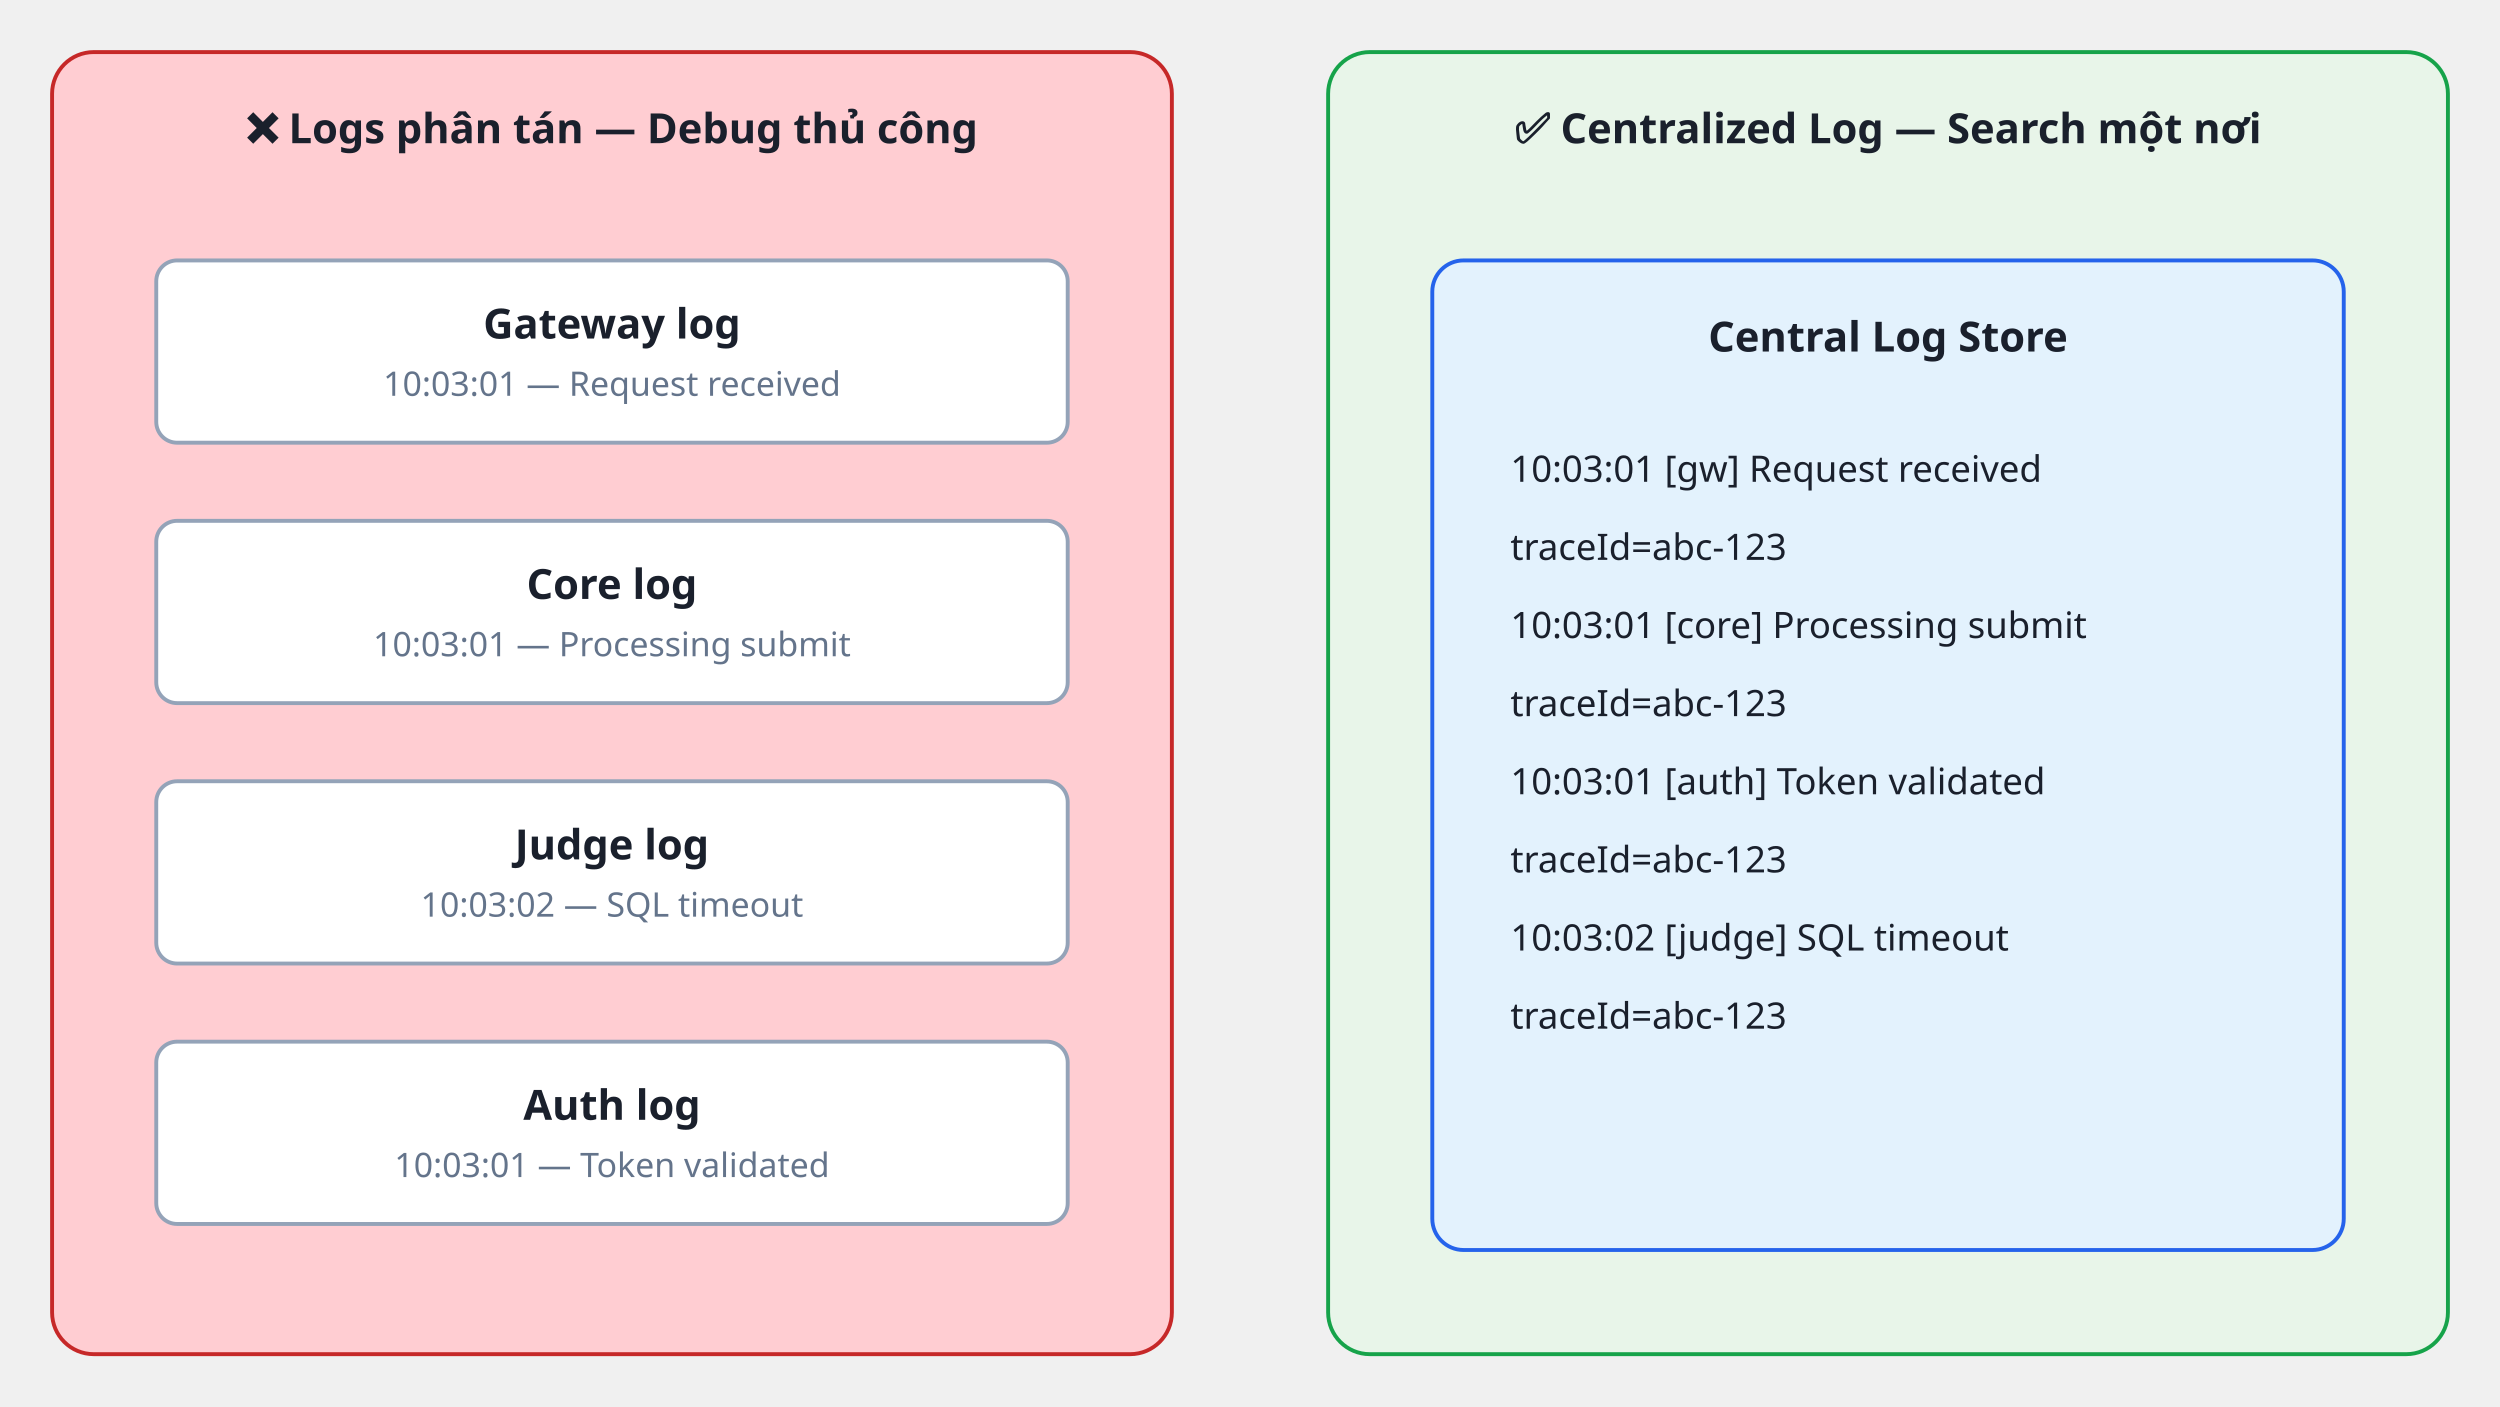
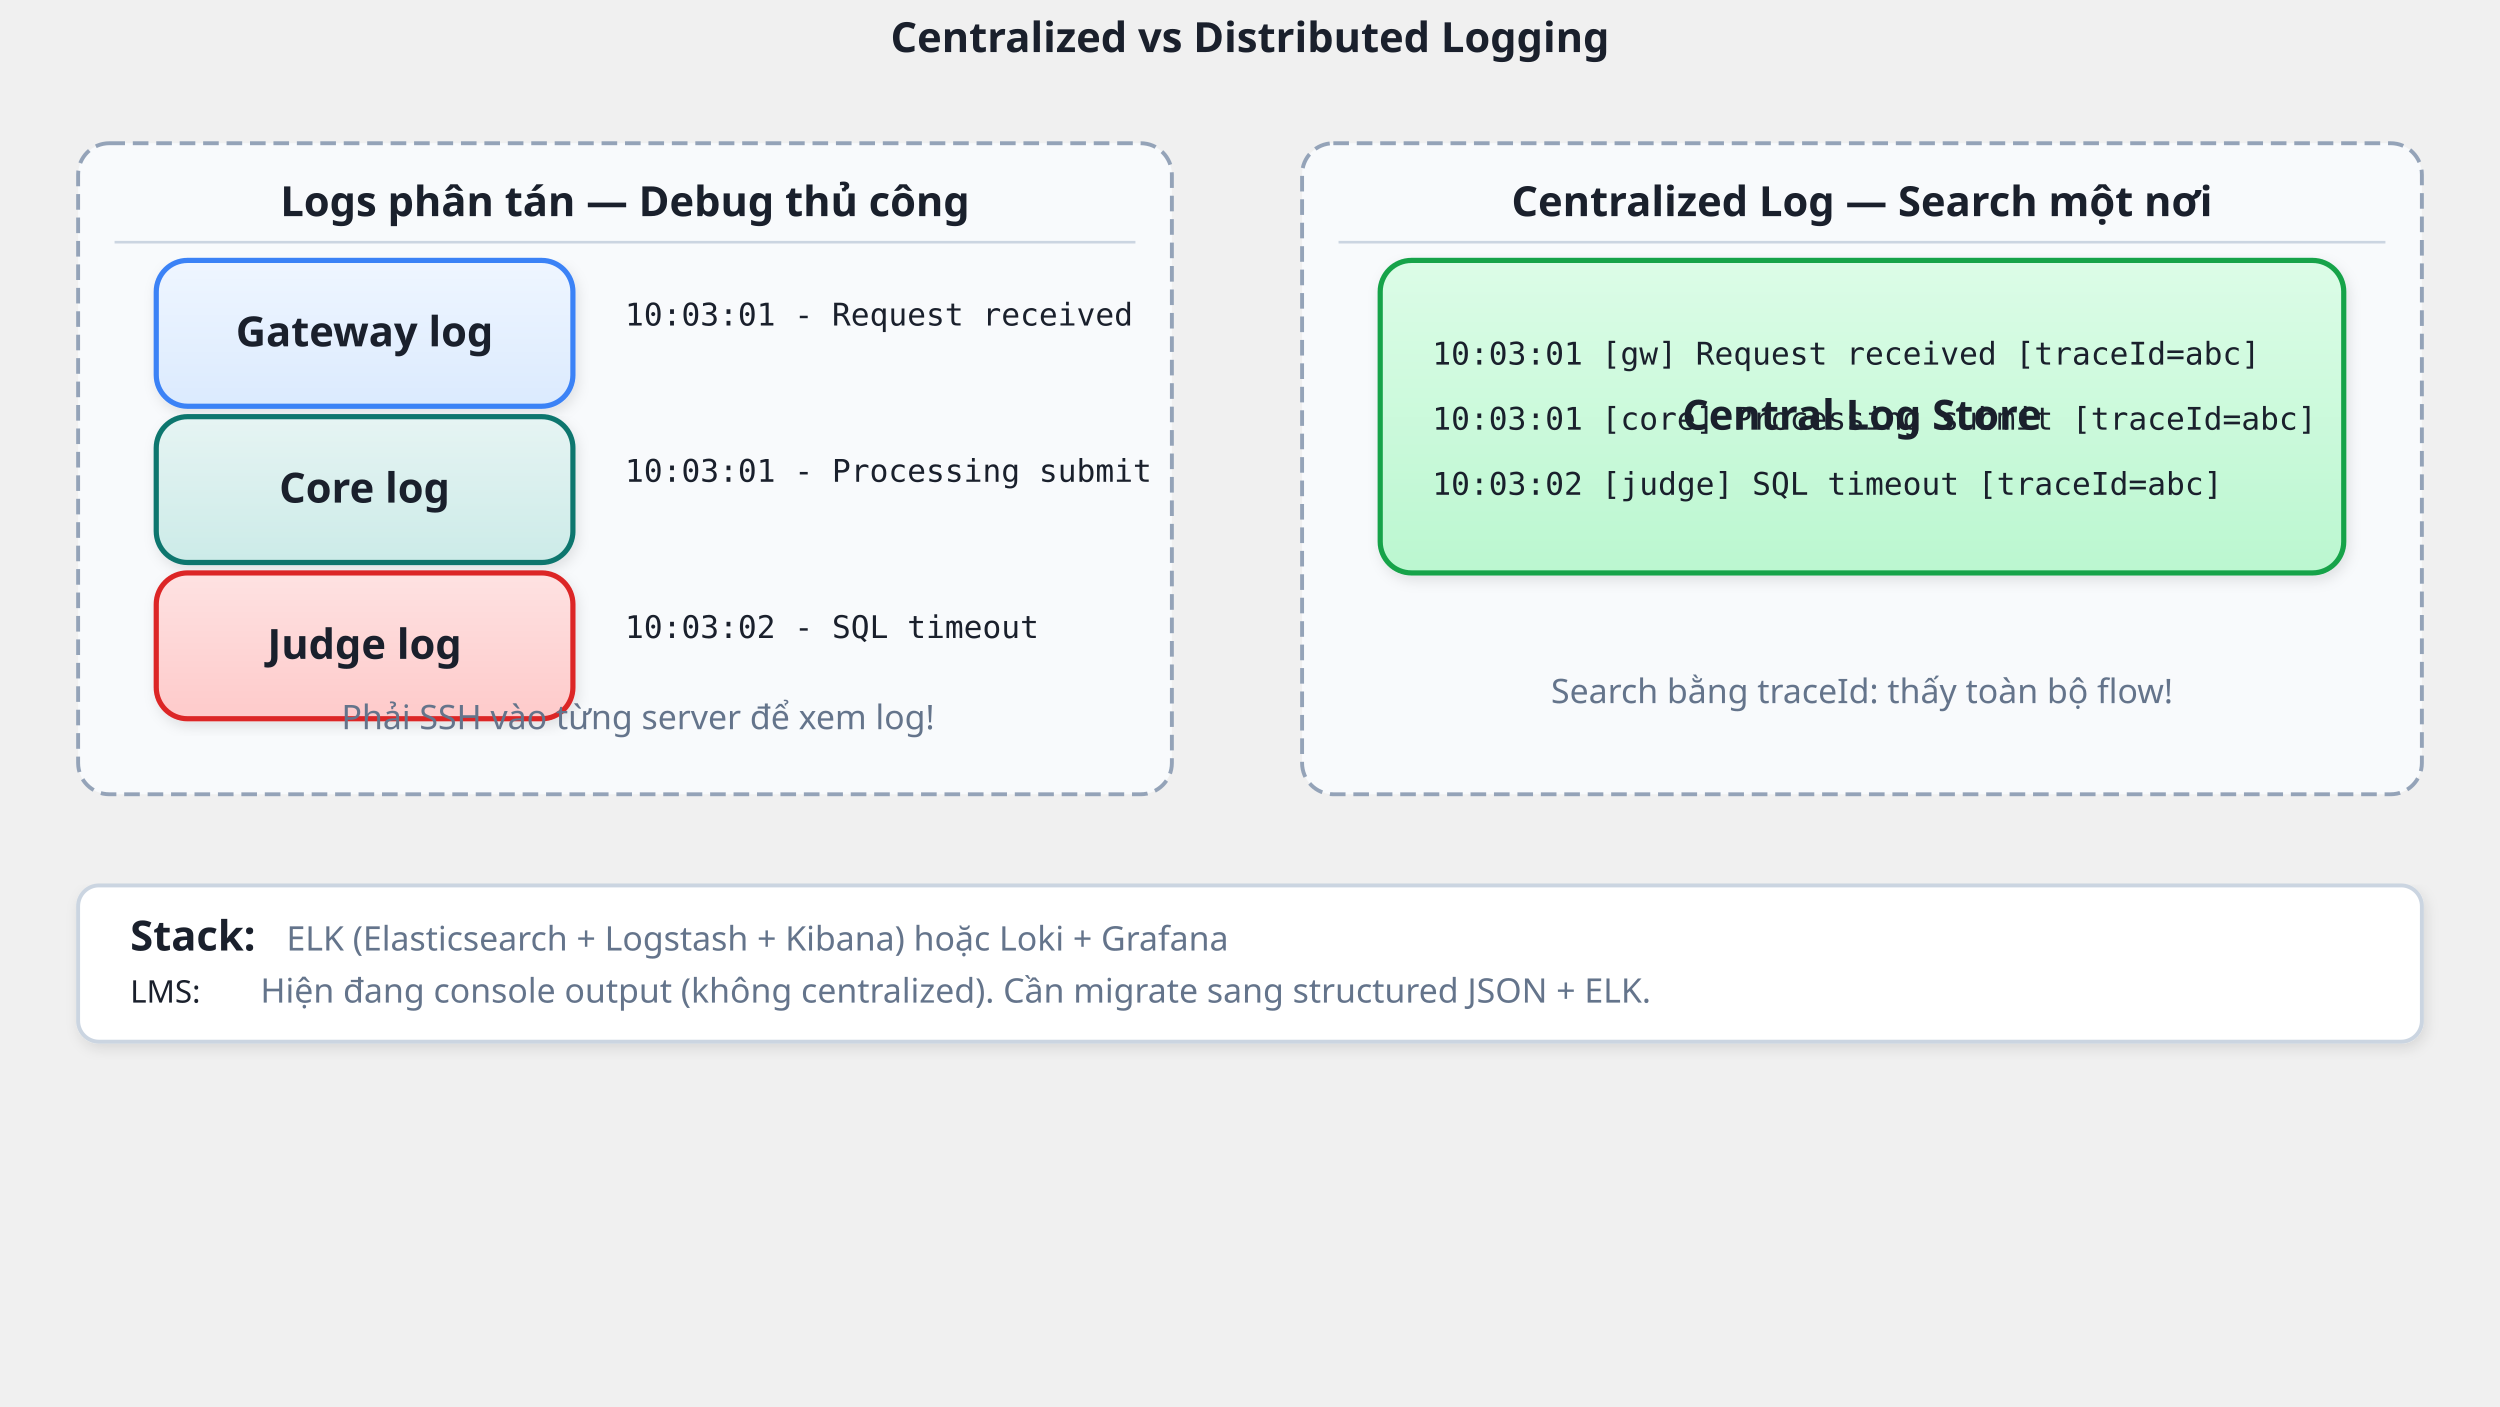
<svg xmlns="http://www.w3.org/2000/svg" viewBox="0 0 960 540" width="100%" height="100%">
  <defs>
    <marker id="arrowhead" markerWidth="10" markerHeight="7" refX="9" refY="3.5" orient="auto">
      <polygon points="0 0, 10 3.5, 0 7" fill="#64748b" />
    </marker>
+     <marker id="arrowhead-danger" markerWidth="10" markerHeight="7" refX="9" refY="3.5" orient="auto">
+       <polygon points="0 0, 10 3.5, 0 7" fill="#dc2626" />
+     </marker>
+     <filter id="shadow" x="-4%" y="-4%" width="108%" height="116%">
+       <feDropShadow dx="1" dy="2" stdDeviation="2.5" flood-color="#0000001a" />
+     </filter>
+     <linearGradient id="grad-service" x1="0" y1="0" x2="0" y2="1">
+       <stop offset="0%" stop-color="#e6f4f3" />
+       <stop offset="100%" stop-color="#ccebe8" />
+     </linearGradient>
+     <linearGradient id="grad-storage" x1="0" y1="0" x2="0" y2="1">
+       <stop offset="0%" stop-color="#dbeafe" />
+       <stop offset="100%" stop-color="#bfdbfe" />
+     </linearGradient>
+     <linearGradient id="grad-event" x1="0" y1="0" x2="0" y2="1">
+       <stop offset="0%" stop-color="#fef9c3" />
+       <stop offset="100%" stop-color="#fef08a" />
+     </linearGradient>
+     <linearGradient id="grad-success" x1="0" y1="0" x2="0" y2="1">
+       <stop offset="0%" stop-color="#dcfce7" />
+       <stop offset="100%" stop-color="#bbf7d0" />
+     </linearGradient>
+     <linearGradient id="grad-danger" x1="0" y1="0" x2="0" y2="1">
+       <stop offset="0%" stop-color="#fee2e2" />
+       <stop offset="100%" stop-color="#fecaca" />
+     </linearGradient>
+     <linearGradient id="grad-warning" x1="0" y1="0" x2="0" y2="1">
+       <stop offset="0%" stop-color="#fff7ed" />
+       <stop offset="100%" stop-color="#ffedd5" />
+     </linearGradient>
+     <linearGradient id="grad-info" x1="0" y1="0" x2="0" y2="1">
+       <stop offset="0%" stop-color="#eff6ff" />
+       <stop offset="100%" stop-color="#dbeafe" />
+     </linearGradient>
+     <linearGradient id="grad-highlight" x1="0" y1="0" x2="0" y2="1">
+       <stop offset="0%" stop-color="#f5f3ff" />
+       <stop offset="100%" stop-color="#ede9fe" />
+     </linearGradient>
+     <linearGradient id="grad-legacy" x1="0" y1="0" x2="0" y2="1">
+       <stop offset="0%" stop-color="#f3f4f6" />
+       <stop offset="100%" stop-color="#e5e7eb" />
+     </linearGradient>
  </defs>
  <style>
-     text { font-family: 'Segoe UI', system-ui, -apple-system, sans-serif; font-size: 14px; fill: #1a202c; }
-     .title { font-weight: bold; font-size: 16px; }
+     text {
+       font-family: 'Segoe UI', system-ui, -apple-system, sans-serif;
+       font-size: 14px;
+       fill: #1a202c;
+     }
+     .title { font-weight: 600; font-size: 16px; }
+     .small { font-size: 12px; }
    .subtitle { font-size: 13px; fill: #64748b; }
+     .mono { font-family: 'Consolas', 'DejaVu Sans Mono', monospace; font-size: 12px; }
+ 
    .cluster { fill: #f8fafc; stroke: #94a3b8; stroke-width: 1.5; stroke-dasharray: 6 3; }
-     .service { fill: #e6f4f3; stroke: #0f766e; stroke-width: 1.5; }
-     .pipeline { fill: #FFF9C4; stroke: #ca8a04; stroke-width: 1.5; }
-     .storage { fill: #E3F2FD; stroke: #2563eb; stroke-width: 1.5; }
-     .logs { fill: #E8F5E9; stroke: #16a34a; stroke-width: 1.5; }
-     .metrics { fill: #E3F2FD; stroke: #2563eb; stroke-width: 1.5; }
-     .traces { fill: #FFF9C4; stroke: #ca8a04; stroke-width: 1.5; }
-     .bad { fill: #FFCDD2; stroke: #c62828; stroke-width: 1.5; }
-     .good { fill: #E8F5E9; stroke: #16a34a; stroke-width: 1.5; }
-     .sli { fill: #E8F5E9; stroke: #16a34a; stroke-width: 1.5; }
-     .slo { fill: #FFF9C4; stroke: #ca8a04; stroke-width: 1.5; }
-     .sla { fill: #FFCDD2; stroke: #c62828; stroke-width: 1.5; }
-     .arrow { stroke: #64748b; stroke-width: 1.5; fill: none; marker-end: url(#arrowhead); }
-     .step { fill: #ffffff; stroke: #94a3b8; stroke-width: 1.5; }
+     .service { fill: url(#grad-service); stroke: #0f766e; stroke-width: 2.0; filter: url(#shadow); }
+     .storage { fill: url(#grad-storage); stroke: #2563eb; stroke-width: 2.0; filter: url(#shadow); }
+     .event   { fill: url(#grad-event);   stroke: #ca8a04;   stroke-width: 2.0; filter: url(#shadow); }
+     .success { fill: url(#grad-success); stroke: #16a34a; stroke-width: 2.0; filter: url(#shadow); }
+     .danger  { fill: url(#grad-danger);  stroke: #dc2626;  stroke-width: 2.0; filter: url(#shadow); }
+     .warning { fill: url(#grad-warning); stroke: #ea580c; stroke-width: 2.0; filter: url(#shadow); }
+     .info    { fill: url(#grad-info);    stroke: #3b82f6;    stroke-width: 2.0; filter: url(#shadow); }
+     .highlight { fill: url(#grad-highlight); stroke: #7c3aed; stroke-width: 2.0; filter: url(#shadow); }
+     .legacy  { fill: url(#grad-legacy);  stroke: #9ca3af;  stroke-width: 1.5; filter: url(#shadow); }
+     .note    { fill: #ffffff;    stroke: #cbd5e1;   stroke-width: 1.5; filter: url(#shadow); }
+     .step    { fill: #ffffff;    stroke: #94a3b8;         stroke-width: 1.5; filter: url(#shadow); }
+ 
+     .service-flat { fill: #e6f4f3; stroke: #0f766e; stroke-width: 1.5; }
+     .storage-flat { fill: #dbeafe; stroke: #2563eb; stroke-width: 1.5; }
+     .event-flat   { fill: #fef9c3;   stroke: #ca8a04;   stroke-width: 1.5; }
+ 
+     .arrow {
+       stroke: #64748b; stroke-width: 1.5; fill: none;
+       marker-end: url(#arrowhead);
+     }
+     .arrow-dashed {
+       stroke: #64748b; stroke-width: 1.5; fill: none;
+       stroke-dasharray: 6 3; marker-end: url(#arrowhead);
+     }
+     .arrow-danger {
+       stroke: #dc2626; stroke-width: 2.0; fill: none;
+       marker-end: url(#arrowhead-danger);
+     }
+     .arrow-bg { fill: #ffffff; opacity: 0.92; }
+     .lifeline {
+       stroke: #94a3b8; stroke-width: 1.0;
+       stroke-dasharray: 4 3; fill: none;
+     }
+     .separator {
+       stroke: #cbd5e1; stroke-width: 1.0;
+     }
  </style>
-   <rect x="20" y="20" width="430" height="500" rx="16" class="bad" />
-   <text x="235" y="55" text-anchor="middle" class="title">❌ Logs phân tán — Debug thủ công</text>
-   <rect x="60" y="100" width="350" height="70" rx="8" class="step" />
-   <text x="235" y="130" text-anchor="middle" class="title">Gateway log</text>
-   <text x="235" y="152" text-anchor="middle" class="subtitle">10:03:01 — Request received</text>
-   <rect x="60" y="200" width="350" height="70" rx="8" class="step" />
-   <text x="235" y="230" text-anchor="middle" class="title">Core log</text>
-   <text x="235" y="252" text-anchor="middle" class="subtitle">10:03:01 — Processing submit</text>
-   <rect x="60" y="300" width="350" height="70" rx="8" class="step" />
-   <text x="235" y="330" text-anchor="middle" class="title">Judge log</text>
-   <text x="235" y="352" text-anchor="middle" class="subtitle">10:03:02 — SQL timeout</text>
-   <rect x="60" y="400" width="350" height="70" rx="8" class="step" />
-   <text x="235" y="430" text-anchor="middle" class="title">Auth log</text>
-   <text x="235" y="452" text-anchor="middle" class="subtitle">10:03:01 — Token validated</text>
-   <rect x="510" y="20" width="430" height="500" rx="16" class="good" />
-   <text x="725" y="55" text-anchor="middle" class="title">✅ Centralized Log — Search một nơi</text>
-   <rect x="550" y="100" width="350" height="380" rx="12" class="storage" />
-   <text x="725" y="135" text-anchor="middle" class="title">Central Log Store</text>
-   <text x="580" y="185" font-size="12" fill="#1a202c" font-family="monospace">10:03:01 [gw] Request received</text>
-   <text x="580" y="215" font-size="12" fill="#1a202c" font-family="monospace">           traceId=abc-123</text>
-   <text x="580" y="245" font-size="12" fill="#1a202c" font-family="monospace">10:03:01 [core] Processing submit</text>
-   <text x="580" y="275" font-size="12" fill="#1a202c" font-family="monospace">           traceId=abc-123</text>
-   <text x="580" y="305" font-size="12" fill="#1a202c" font-family="monospace">10:03:01 [auth] Token validated</text>
-   <text x="580" y="335" font-size="12" fill="#1a202c" font-family="monospace">           traceId=abc-123</text>
-   <text x="580" y="365" font-size="12" fill="#1a202c" font-family="monospace">10:03:02 [judge] SQL timeout</text>
-   <text x="580" y="395" font-size="12" fill="#1a202c" font-family="monospace">           traceId=abc-123</text>
+   <text x="480" y="20" text-anchor="middle" class="title">Centralized vs Distributed Logging</text>
+   <rect x="30" y="55" width="420" height="250" rx="12" class="cluster" />
+   <text x="240.0" y="83" text-anchor="middle" class="title">Logs phân tán — Debug thủ công</text>
+   <line x1="44" y1="93" x2="436" y2="93" class="separator" />
+   <rect x="60" y="100" width="160" height="56" rx="12" class="info" />
+   <text x="140.0" y="133.0" text-anchor="middle" class="title">Gateway log</text>
+   <text x="240" y="125" class="mono">10:03:01 - Request received</text>
+   <rect x="60" y="160" width="160" height="56" rx="12" class="service" />
+   <text x="140.0" y="193.0" text-anchor="middle" class="title">Core log</text>
+   <text x="240" y="185" class="mono">10:03:01 - Processing submit</text>
+   <rect x="60" y="220" width="160" height="56" rx="12" class="danger" />
+   <text x="140.0" y="253.0" text-anchor="middle" class="title">Judge log</text>
+   <text x="240" y="245" class="mono">10:03:02 - SQL timeout</text>
+   <text x="245" y="280" text-anchor="middle" class="subtitle">Phải SSH vào từng server để xem log!</text>
+   <rect x="500" y="55" width="430" height="250" rx="12" class="cluster" />
+   <text x="715.0" y="83" text-anchor="middle" class="title">Centralized Log — Search một nơi</text>
+   <line x1="514" y1="93" x2="916" y2="93" class="separator" />
+   <rect x="530" y="100" width="370" height="120" rx="12" class="success" />
+   <text x="715.0" y="165.0" text-anchor="middle" class="title">Central Log Store</text>
+   <text x="550" y="140" class="mono">10:03:01 [gw] Request received [traceId=abc]</text>
+   <text x="550" y="165" class="mono">10:03:01 [core] Processing submit [traceId=abc]</text>
+   <text x="550" y="190" class="mono">10:03:02 [judge] SQL timeout [traceId=abc]</text>
+   <text x="715" y="270" text-anchor="middle" class="subtitle">Search bằng traceId: thấy toàn bộ flow!</text>
+   <rect x="30" y="340" width="900" height="60" rx="8" class="note" />
+   <text x="50" y="365" class="title">Stack:</text>
+   <text x="110" y="365" class="subtitle">ELK (Elasticsearch + Logstash + Kibana) hoặc Loki + Grafana</text>
+   <text x="50" y="385" class="small">LMS:</text>
+   <text x="100" y="385" class="subtitle">Hiện đang console output (không centralized). Cần migrate sang structured JSON + ELK.</text>
</svg>
